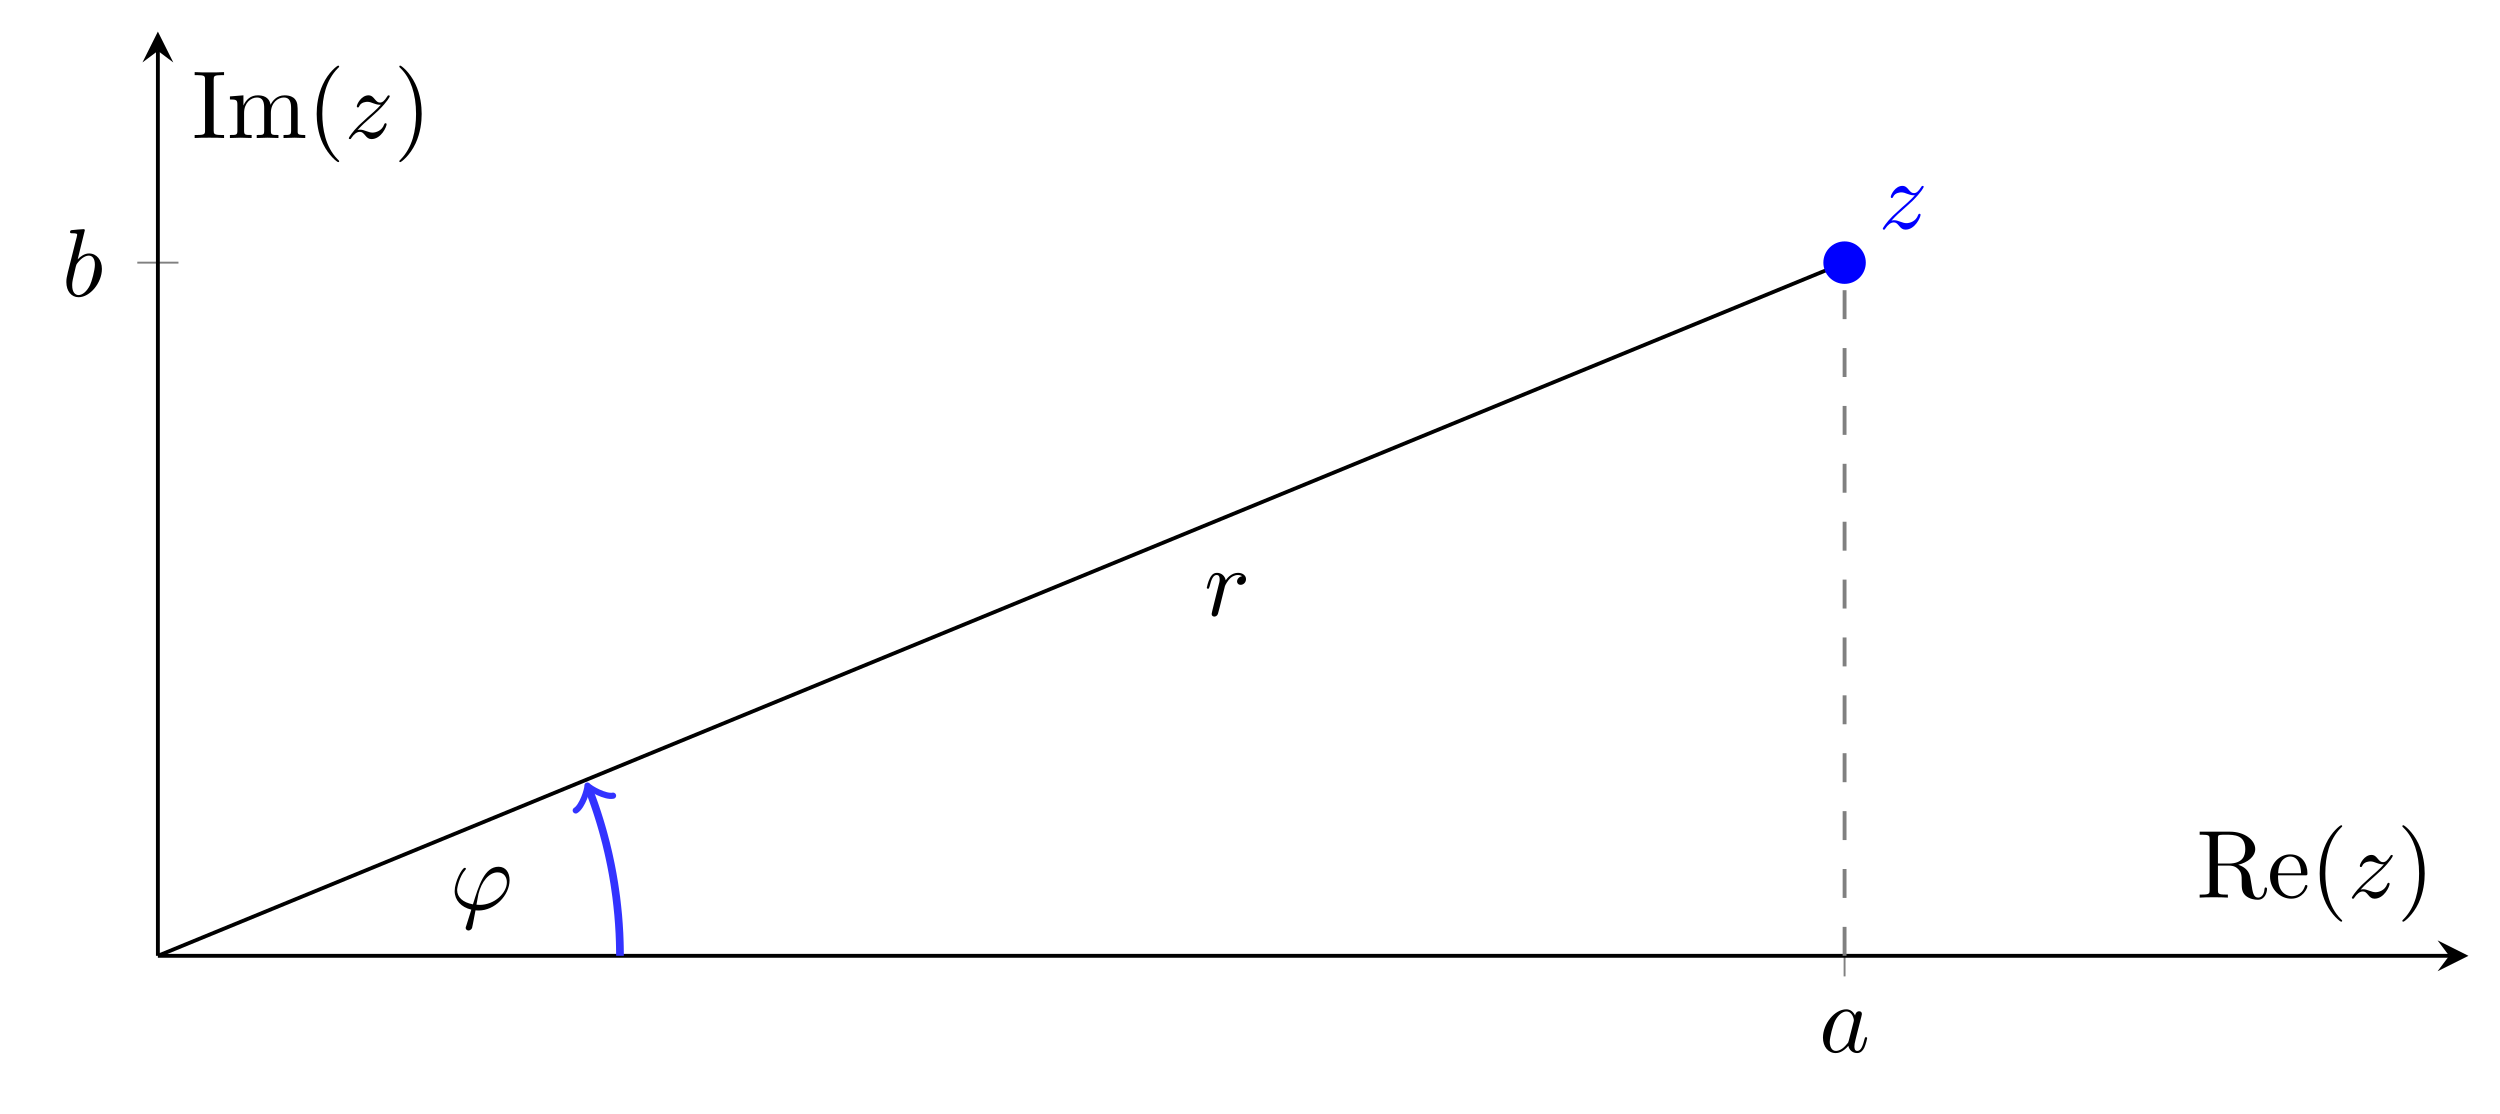
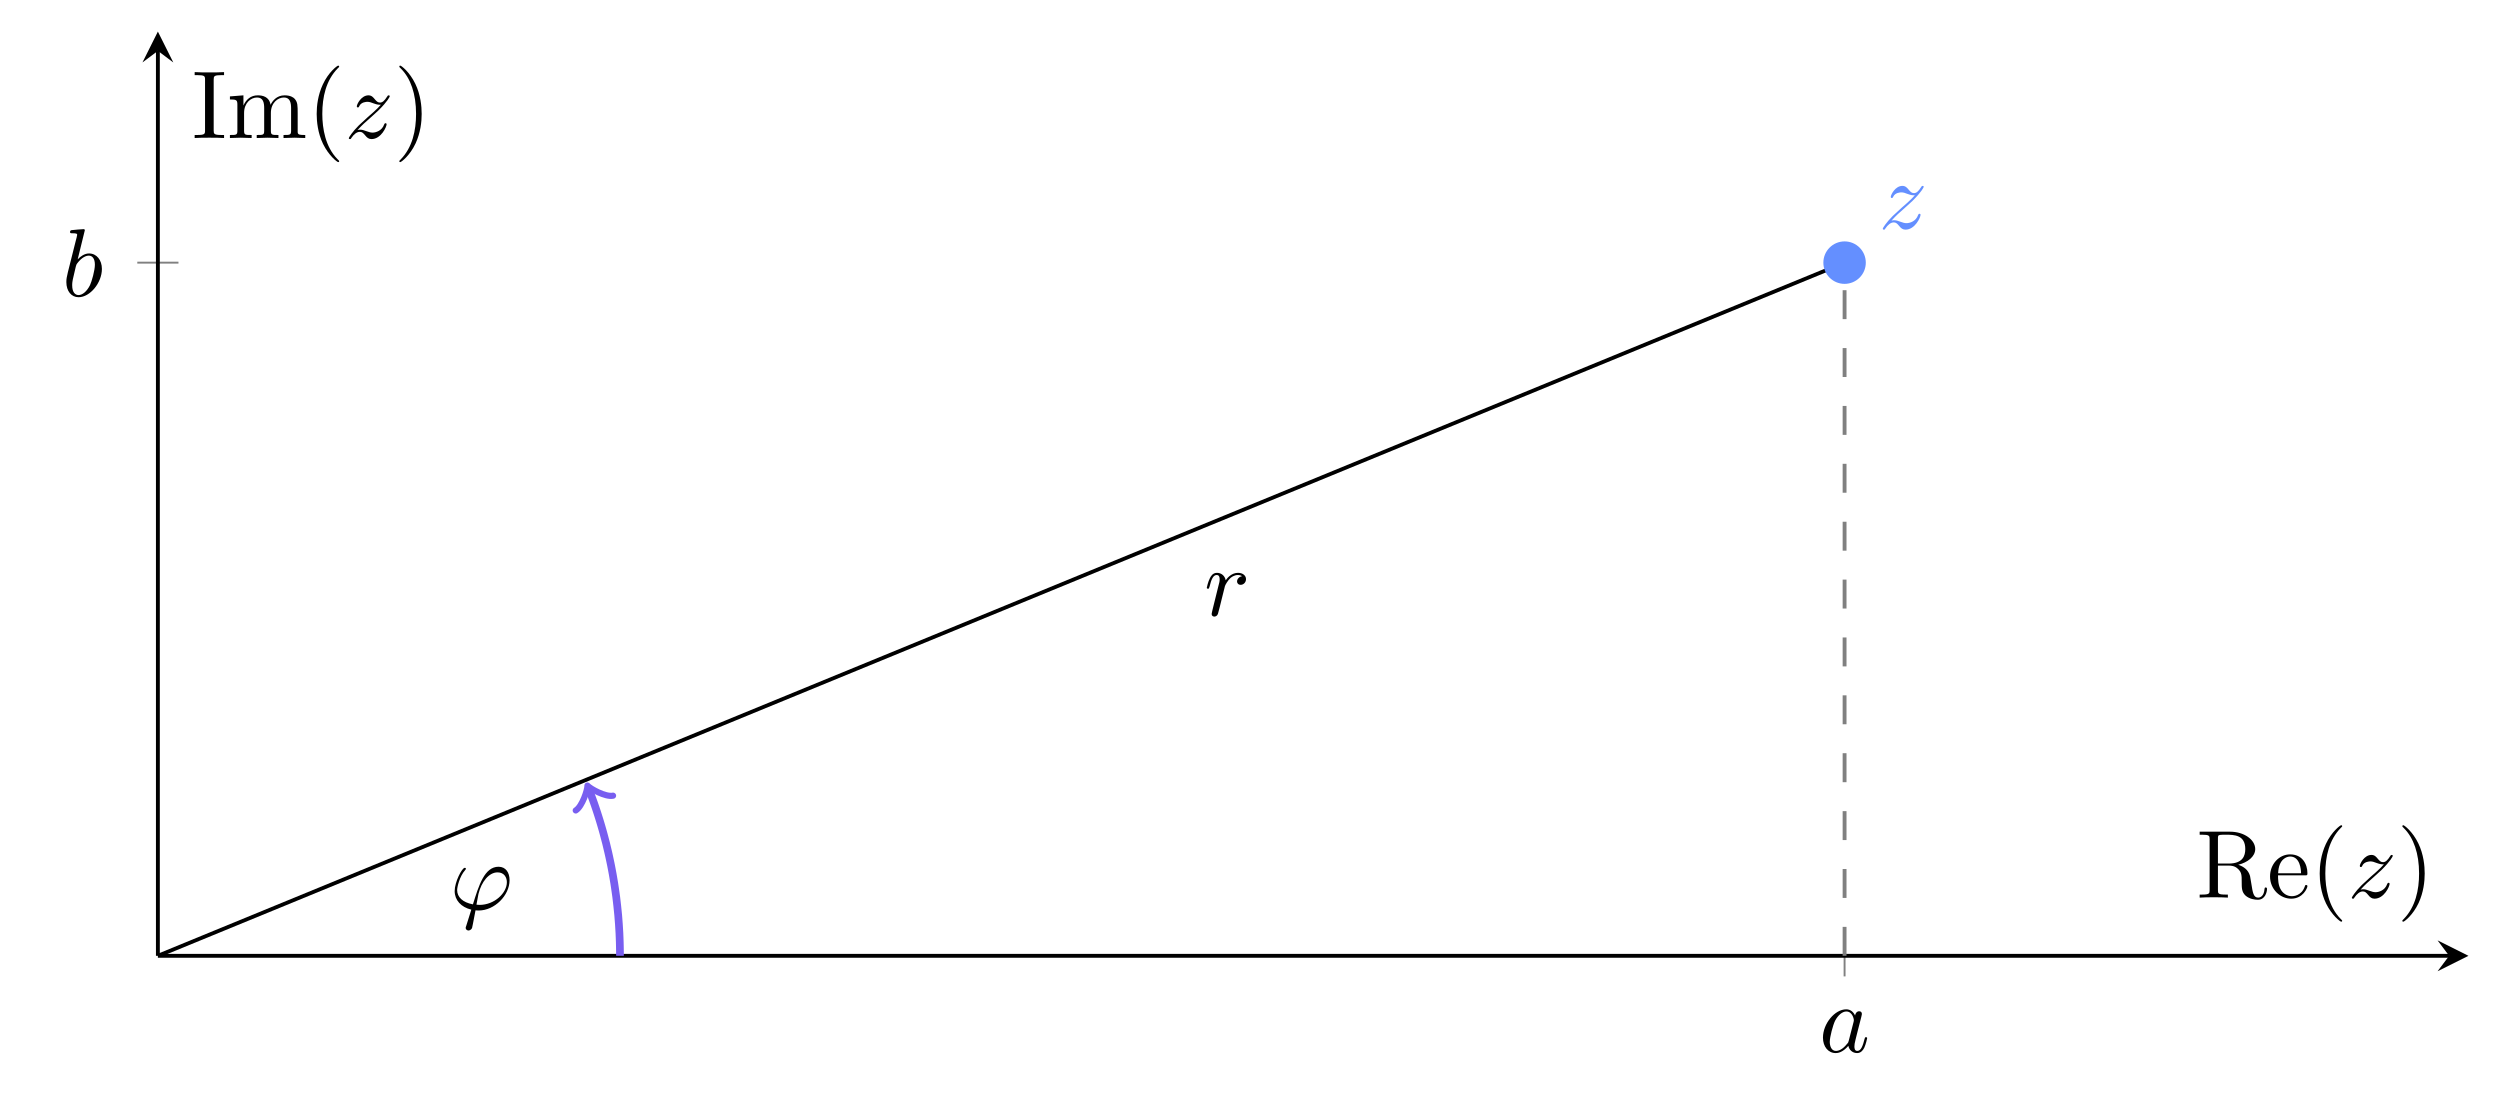
- <svg xmlns="http://www.w3.org/2000/svg" xmlns:xlink="http://www.w3.org/1999/xlink" width="361.479" height="161.049" viewBox="0 0 361.479 161.049">
+ <svg xmlns="http://www.w3.org/2000/svg" xmlns:xlink="http://www.w3.org/1999/xlink" width="361.479pt" height="161.049pt" viewBox="0 0 361.479 161.049">
  <defs>
    <g>
      <g id="glyph-0-0">
        <path d="M 5.203 -5.281 C 4.953 -5.797 4.547 -6.172 3.922 -6.172 C 2.281 -6.172 0.562 -4.109 0.562 -2.078 C 0.562 -0.766 1.328 0.156 2.406 0.156 C 2.688 0.156 3.391 0.094 4.234 -0.891 C 4.344 -0.312 4.828 0.156 5.5 0.156 C 5.984 0.156 6.312 -0.172 6.531 -0.609 C 6.766 -1.109 6.953 -1.969 6.953 -2 C 6.953 -2.141 6.828 -2.141 6.781 -2.141 C 6.641 -2.141 6.625 -2.078 6.578 -1.891 C 6.344 -0.984 6.094 -0.156 5.531 -0.156 C 5.156 -0.156 5.109 -0.516 5.109 -0.797 C 5.109 -1.109 5.141 -1.219 5.281 -1.828 C 5.438 -2.406 5.469 -2.547 5.594 -3.078 L 6.094 -5.031 C 6.188 -5.422 6.188 -5.453 6.188 -5.516 C 6.188 -5.75 6.031 -5.891 5.797 -5.891 C 5.453 -5.891 5.25 -5.578 5.203 -5.281 Z M 4.297 -1.656 C 4.234 -1.406 4.234 -1.375 4.016 -1.141 C 3.406 -0.375 2.828 -0.156 2.438 -0.156 C 1.75 -0.156 1.547 -0.922 1.547 -1.469 C 1.547 -2.156 2 -3.875 2.312 -4.516 C 2.75 -5.344 3.375 -5.859 3.938 -5.859 C 4.844 -5.859 5.031 -4.719 5.031 -4.625 C 5.031 -4.547 5.016 -4.469 5 -4.391 Z M 4.297 -1.656 " />
      </g>
      <g id="glyph-0-1">
        <path d="M 3.328 -9.531 C 3.328 -9.547 3.328 -9.688 3.156 -9.688 C 2.828 -9.688 1.812 -9.578 1.453 -9.547 C 1.344 -9.531 1.188 -9.516 1.188 -9.266 C 1.188 -9.094 1.312 -9.094 1.516 -9.094 C 2.188 -9.094 2.219 -9 2.219 -8.859 C 2.219 -8.766 2.094 -8.281 2.016 -8 L 0.875 -3.453 C 0.719 -2.75 0.656 -2.531 0.656 -2.031 C 0.656 -0.719 1.391 0.156 2.422 0.156 C 4.078 0.156 5.797 -1.922 5.797 -3.938 C 5.797 -5.203 5.047 -6.172 3.938 -6.172 C 3.297 -6.172 2.719 -5.766 2.297 -5.328 Z M 2.016 -4.25 C 2.109 -4.562 2.109 -4.594 2.234 -4.75 C 2.922 -5.656 3.547 -5.859 3.906 -5.859 C 4.406 -5.859 4.781 -5.438 4.781 -4.547 C 4.781 -3.719 4.328 -2.125 4.078 -1.594 C 3.609 -0.656 2.969 -0.156 2.422 -0.156 C 1.953 -0.156 1.5 -0.531 1.5 -1.562 C 1.5 -1.828 1.5 -2.094 1.719 -2.969 Z M 2.016 -4.25 " />
      </g>
      <g id="glyph-0-2">
        <path d="M 1.234 -0.828 C 1.188 -0.609 1.109 -0.297 1.109 -0.219 C 1.109 0.031 1.297 0.156 1.5 0.156 C 1.672 0.156 1.922 0.047 2.016 -0.234 C 2.047 -0.297 2.531 -2.188 2.578 -2.438 C 2.688 -2.906 2.938 -3.875 3.031 -4.25 C 3.078 -4.438 3.469 -5.094 3.812 -5.406 C 3.922 -5.5 4.328 -5.859 4.922 -5.859 C 5.281 -5.859 5.5 -5.688 5.516 -5.688 C 5.094 -5.625 4.781 -5.281 4.781 -4.922 C 4.781 -4.703 4.938 -4.438 5.312 -4.438 C 5.688 -4.438 6.078 -4.766 6.078 -5.266 C 6.078 -5.75 5.641 -6.172 4.922 -6.172 C 4.016 -6.172 3.406 -5.484 3.141 -5.094 C 3.031 -5.719 2.531 -6.172 1.875 -6.172 C 1.234 -6.172 0.969 -5.625 0.844 -5.375 C 0.594 -4.891 0.406 -4.062 0.406 -4.016 C 0.406 -3.875 0.547 -3.875 0.578 -3.875 C 0.719 -3.875 0.719 -3.891 0.812 -4.203 C 1.047 -5.188 1.328 -5.859 1.828 -5.859 C 2.062 -5.859 2.266 -5.75 2.266 -5.219 C 2.266 -4.922 2.219 -4.766 2.031 -4.047 Z M 1.234 -0.828 " />
      </g>
      <g id="glyph-0-3">
        <path d="M 2.375 2.375 C 2.312 2.547 2.297 2.578 2.297 2.656 C 2.297 2.953 2.562 3.047 2.703 3.047 C 2.781 3.047 3.078 3 3.219 2.672 C 3.266 2.562 3.328 2.109 3.719 0.125 C 3.844 0.141 3.938 0.156 4.172 0.156 C 6.484 0.156 8.641 -2.031 8.641 -4.234 C 8.641 -5.328 8.094 -6.172 7.047 -6.172 C 5.016 -6.172 4.188 -3.453 3.344 -0.734 C 1.844 -1.016 1.062 -1.797 1.062 -2.797 C 1.062 -3.188 1.375 -4.734 2.219 -5.688 C 2.328 -5.812 2.328 -5.844 2.328 -5.875 C 2.328 -5.938 2.297 -6.016 2.156 -6.016 C 1.766 -6.016 0.703 -3.984 0.703 -2.656 C 0.703 -1.344 1.625 -0.328 3.109 0.031 Z M 4.297 -0.656 C 4.188 -0.656 4.156 -0.656 4.047 -0.672 C 3.875 -0.672 3.859 -0.688 3.859 -0.719 C 3.859 -0.75 4.109 -2.016 4.141 -2.234 C 4.578 -4.016 5.672 -5.359 6.906 -5.359 C 7.875 -5.359 8.25 -4.609 8.25 -3.938 C 8.25 -2.359 6.453 -0.656 4.297 -0.656 Z M 4.297 -0.656 " />
      </g>
      <g id="glyph-0-4">
        <path d="M 1.859 -1.156 C 2.609 -1.969 3.016 -2.312 3.516 -2.75 C 3.516 -2.766 4.375 -3.5 4.891 -4 C 6.203 -5.297 6.516 -5.969 6.516 -6.031 C 6.516 -6.172 6.391 -6.172 6.359 -6.172 C 6.266 -6.172 6.219 -6.141 6.156 -6.016 C 5.734 -5.344 5.438 -5.125 5.109 -5.125 C 4.766 -5.125 4.609 -5.328 4.391 -5.562 C 4.125 -5.891 3.891 -6.172 3.438 -6.172 C 2.391 -6.172 1.75 -4.875 1.75 -4.578 C 1.75 -4.5 1.781 -4.422 1.906 -4.422 C 2.031 -4.422 2.062 -4.5 2.094 -4.578 C 2.359 -5.219 3.172 -5.234 3.281 -5.234 C 3.578 -5.234 3.844 -5.141 4.156 -5.016 C 4.719 -4.812 4.875 -4.812 5.234 -4.812 C 4.734 -4.219 3.562 -3.203 3.297 -2.984 L 2.031 -1.812 C 1.094 -0.875 0.594 -0.078 0.594 0.016 C 0.594 0.156 0.734 0.156 0.766 0.156 C 0.875 0.156 0.906 0.125 0.984 -0.031 C 1.312 -0.516 1.734 -0.891 2.172 -0.891 C 2.5 -0.891 2.641 -0.766 2.984 -0.359 C 3.219 -0.062 3.469 0.156 3.875 0.156 C 5.266 0.156 6.062 -1.625 6.062 -2 C 6.062 -2.062 6.016 -2.141 5.906 -2.141 C 5.781 -2.141 5.75 -2.047 5.703 -1.953 C 5.391 -1.047 4.5 -0.781 4.031 -0.781 C 3.75 -0.781 3.5 -0.859 3.203 -0.969 C 2.734 -1.141 2.531 -1.203 2.234 -1.203 C 2.203 -1.203 1.984 -1.203 1.859 -1.156 Z M 1.859 -1.156 " />
      </g>
      <g id="glyph-1-0">
        <path d="M 3.125 -4.922 L 3.125 -8.547 C 3.125 -8.859 3.125 -9.031 3.438 -9.062 C 3.578 -9.094 3.984 -9.094 4.25 -9.094 C 5.516 -9.094 7.078 -9.047 7.078 -7.016 C 7.078 -6.062 6.734 -4.922 4.672 -4.922 Z M 6.062 -4.75 C 7.422 -5.078 8.516 -5.938 8.516 -7.016 C 8.516 -8.359 6.922 -9.531 4.875 -9.531 L 0.484 -9.531 L 0.484 -9.094 L 0.828 -9.094 C 1.891 -9.094 1.922 -8.938 1.922 -8.438 L 1.922 -1.094 C 1.922 -0.594 1.891 -0.438 0.828 -0.438 L 0.484 -0.438 L 0.484 0 C 0.984 -0.047 1.984 -0.047 2.531 -0.047 C 3.062 -0.047 4.062 -0.047 4.562 0 L 4.562 -0.438 L 4.234 -0.438 C 3.156 -0.438 3.125 -0.594 3.125 -1.094 L 3.125 -4.625 L 4.734 -4.625 C 4.953 -4.625 5.547 -4.625 6.031 -4.141 C 6.562 -3.641 6.562 -3.203 6.562 -2.281 C 6.562 -1.375 6.562 -0.812 7.125 -0.281 C 7.703 0.219 8.469 0.312 8.891 0.312 C 9.969 0.312 10.219 -0.844 10.219 -1.234 C 10.219 -1.312 10.219 -1.469 10.031 -1.469 C 9.875 -1.469 9.875 -1.344 9.859 -1.234 C 9.781 -0.25 9.297 0 8.938 0 C 8.266 0 8.156 -0.719 7.953 -2.016 L 7.766 -3.125 C 7.516 -4.016 6.844 -4.484 6.062 -4.75 Z M 6.062 -4.75 " />
      </g>
      <g id="glyph-1-1">
        <path d="M 1.562 -3.516 C 1.641 -5.594 2.812 -5.938 3.297 -5.938 C 4.734 -5.938 4.875 -4.062 4.875 -3.516 Z M 1.547 -3.219 L 5.438 -3.219 C 5.75 -3.219 5.797 -3.219 5.797 -3.516 C 5.797 -4.891 5.031 -6.25 3.297 -6.25 C 1.672 -6.25 0.391 -4.812 0.391 -3.062 C 0.391 -1.203 1.859 0.156 3.453 0.156 C 5.156 0.156 5.797 -1.391 5.797 -1.656 C 5.797 -1.797 5.672 -1.828 5.609 -1.828 C 5.484 -1.828 5.453 -1.75 5.422 -1.625 C 4.938 -0.203 3.688 -0.203 3.547 -0.203 C 2.844 -0.203 2.281 -0.609 1.969 -1.125 C 1.547 -1.797 1.547 -2.719 1.547 -3.219 Z M 1.547 -3.219 " />
      </g>
      <g id="glyph-1-2">
        <path d="M 4.625 3.344 C 4.625 3.312 4.625 3.281 4.375 3.047 C 2.641 1.281 2.188 -1.359 2.188 -3.484 C 2.188 -5.922 2.719 -8.344 4.438 -10.094 C 4.625 -10.25 4.625 -10.281 4.625 -10.328 C 4.625 -10.422 4.562 -10.469 4.484 -10.469 C 4.344 -10.469 3.078 -9.516 2.266 -7.75 C 1.547 -6.203 1.375 -4.656 1.375 -3.484 C 1.375 -2.406 1.531 -0.719 2.297 0.859 C 3.141 2.578 4.344 3.484 4.484 3.484 C 4.562 3.484 4.625 3.453 4.625 3.344 Z M 4.625 3.344 " />
      </g>
      <g id="glyph-1-3">
        <path d="M 4.031 -3.484 C 4.031 -4.578 3.875 -6.266 3.109 -7.844 C 2.281 -9.562 1.078 -10.469 0.938 -10.469 C 0.844 -10.469 0.797 -10.406 0.797 -10.328 C 0.797 -10.281 0.797 -10.25 1.062 -10 C 2.422 -8.625 3.219 -6.406 3.219 -3.484 C 3.219 -1.109 2.703 1.359 0.984 3.109 C 0.797 3.281 0.797 3.312 0.797 3.344 C 0.797 3.438 0.844 3.484 0.938 3.484 C 1.078 3.484 2.328 2.547 3.156 0.766 C 3.859 -0.766 4.031 -2.312 4.031 -3.484 Z M 4.031 -3.484 " />
      </g>
      <g id="glyph-1-4">
        <path d="M 3.141 -8.438 C 3.141 -8.938 3.188 -9.094 4.281 -9.094 L 4.641 -9.094 L 4.641 -9.531 C 4.156 -9.484 3.062 -9.484 2.531 -9.484 C 1.984 -9.484 0.875 -9.484 0.391 -9.531 L 0.391 -9.094 L 0.75 -9.094 C 1.859 -9.094 1.891 -8.938 1.891 -8.438 L 1.891 -1.094 C 1.891 -0.594 1.859 -0.438 0.75 -0.438 L 0.391 -0.438 L 0.391 0 C 0.875 -0.047 1.984 -0.047 2.516 -0.047 C 3.062 -0.047 4.156 -0.047 4.641 0 L 4.641 -0.438 L 4.281 -0.438 C 3.188 -0.438 3.141 -0.594 3.141 -1.094 Z M 3.141 -8.438 " />
      </g>
      <g id="glyph-1-5">
        <path d="M 1.531 -4.797 L 1.531 -1.062 C 1.531 -0.438 1.375 -0.438 0.453 -0.438 L 0.453 0 C 0.938 -0.016 1.641 -0.047 2.016 -0.047 C 2.391 -0.047 3.109 -0.016 3.594 0 L 3.594 -0.438 C 2.656 -0.438 2.5 -0.438 2.5 -1.062 L 2.5 -3.625 C 2.5 -5.078 3.484 -5.859 4.375 -5.859 C 5.266 -5.859 5.406 -5.109 5.406 -4.312 L 5.406 -1.062 C 5.406 -0.438 5.266 -0.438 4.328 -0.438 L 4.328 0 C 4.812 -0.016 5.531 -0.047 5.906 -0.047 C 6.266 -0.047 6.984 -0.016 7.469 0 L 7.469 -0.438 C 6.531 -0.438 6.375 -0.438 6.375 -1.062 L 6.375 -3.625 C 6.375 -5.078 7.375 -5.859 8.266 -5.859 C 9.141 -5.859 9.297 -5.109 9.297 -4.312 L 9.297 -1.062 C 9.297 -0.438 9.141 -0.438 8.203 -0.438 L 8.203 0 C 8.688 -0.016 9.406 -0.047 9.781 -0.047 C 10.141 -0.047 10.875 -0.016 11.344 0 L 11.344 -0.438 C 10.625 -0.438 10.266 -0.438 10.25 -0.844 L 10.25 -3.516 C 10.25 -4.719 10.25 -5.156 9.828 -5.656 C 9.625 -5.891 9.172 -6.172 8.359 -6.172 C 7.188 -6.172 6.578 -5.328 6.328 -4.797 C 6.141 -6.016 5.109 -6.172 4.484 -6.172 C 3.453 -6.172 2.797 -5.562 2.406 -4.703 L 2.406 -6.172 L 0.453 -6.016 L 0.453 -5.578 C 1.422 -5.578 1.531 -5.484 1.531 -4.797 Z M 1.531 -4.797 " />
      </g>
    </g>
    <clipPath id="clip-0">
      <path clip-rule="nonzero" d="M 22.828 30 L 275 30 L 275 138.203 L 22.828 138.203 Z M 22.828 30 " />
    </clipPath>
    <clipPath id="clip-1">
      <path clip-rule="nonzero" d="M 266 37 L 267 37 L 267 138.203 L 266 138.203 Z M 266 37 " />
    </clipPath>
    <clipPath id="clip-2">
      <path clip-rule="nonzero" d="M 69 98 L 106 98 L 106 138.203 L 69 138.203 Z M 69 98 " />
    </clipPath>
  </defs>
  <path fill-rule="nonzero" fill="rgb(100%, 100%, 100%)" fill-opacity="1" d="M 0 161.051 L 0 0 L 361.484 0 L 361.484 161.051 Z M 0 161.051 " />
  <path fill="none" stroke-width="0.199" stroke-linecap="butt" stroke-linejoin="miter" stroke="rgb(50%, 50%, 50%)" stroke-opacity="1" stroke-miterlimit="10" d="M 174.202 -2.127 L 174.202 2.125 " transform="matrix(1.4, 0, 0, -1.4, 22.8278, 138.2016)" />
  <path fill="none" stroke-width="0.199" stroke-linecap="butt" stroke-linejoin="miter" stroke="rgb(50%, 50%, 50%)" stroke-opacity="1" stroke-miterlimit="10" d="M -2.126 71.589 L 2.126 71.589 " transform="matrix(1.4, 0, 0, -1.4, 22.8278, 138.2016)" />
  <path fill="none" stroke-width="0.399" stroke-linecap="butt" stroke-linejoin="miter" stroke="rgb(0%, 0%, 0%)" stroke-opacity="1" stroke-miterlimit="10" d="M 0 -0.001 L 236.641 -0.001 " transform="matrix(1.4, 0, 0, -1.4, 22.8278, 138.2016)" />
  <path fill-rule="nonzero" fill="rgb(0%, 0%, 0%)" fill-opacity="1" d="M 356.918 138.203 L 352.453 135.969 L 354.125 138.203 L 352.453 140.434 " />
  <path fill="none" stroke-width="0.399" stroke-linecap="butt" stroke-linejoin="miter" stroke="rgb(0%, 0%, 0%)" stroke-opacity="1" stroke-miterlimit="10" d="M 0 -0.001 L 0 93.462 " transform="matrix(1.4, 0, 0, -1.4, 22.8278, 138.2016)" />
  <path fill-rule="nonzero" fill="rgb(0%, 0%, 0%)" fill-opacity="1" d="M 22.828 4.566 L 20.598 9.031 L 22.828 7.355 L 25.059 9.031 " />
  <g fill="rgb(0%, 0%, 0%)" fill-opacity="1">
    <use xlink:href="#glyph-0-0" x="263.023" y="152.111" />
  </g>
  <g fill="rgb(0%, 0%, 0%)" fill-opacity="1">
    <use xlink:href="#glyph-0-1" x="8.938" y="42.82" />
  </g>
  <g clip-path="url(#clip-0)">
    <path fill="none" stroke-width="0.399" stroke-linecap="butt" stroke-linejoin="miter" stroke="rgb(0%, 0%, 0%)" stroke-opacity="1" stroke-miterlimit="10" d="M 0 -0.001 L 174.202 71.589 " transform="matrix(1.4, 0, 0, -1.4, 22.8278, 138.2016)" />
  </g>
  <g fill="rgb(0%, 0%, 0%)" fill-opacity="1">
    <use xlink:href="#glyph-0-2" x="174.085" y="88.999" />
  </g>
  <g clip-path="url(#clip-1)">
    <path fill="none" stroke-width="0.399" stroke-linecap="butt" stroke-linejoin="miter" stroke="rgb(50%, 50%, 50%)" stroke-opacity="1" stroke-dasharray="2.989 2.989" stroke-miterlimit="10" d="M 174.202 -0.001 L 174.202 71.589 " transform="matrix(1.4, 0, 0, -1.4, 22.8278, 138.2016)" />
  </g>
  <g clip-path="url(#clip-2)">
-     <path fill="none" stroke-width="0.797" stroke-linecap="butt" stroke-linejoin="miter" stroke="rgb(20%, 20%, 100%)" stroke-opacity="1" stroke-miterlimit="10" d="M 47.726 -0.001 L 47.723 0.47 L 47.715 0.939 L 47.704 1.411 L 47.687 1.877 L 47.668 2.348 L 47.612 3.286 L 47.539 4.223 L 47.492 4.689 L 47.444 5.158 L 47.391 5.624 L 47.336 6.09 L 47.271 6.556 L 47.204 7.022 L 47.135 7.488 L 47.057 7.948 L 46.978 8.414 L 46.892 8.874 L 46.803 9.338 L 46.708 9.795 L 46.61 10.256 L 46.507 10.716 L 46.398 11.171 L 46.289 11.628 L 46.049 12.538 L 45.924 12.99 L 45.793 13.442 L 45.659 13.891 L 45.519 14.34 L 45.377 14.787 L 45.229 15.233 L 45.076 15.68 L 44.919 16.121 L 44.757 16.564 L 44.593 17.002 L 44.423 17.44 L 44.512 17.22 " transform="matrix(1.4, 0, 0, -1.4, 22.8278, 138.2016)" />
+     <path fill="none" stroke-width="0.797" stroke-linecap="butt" stroke-linejoin="miter" stroke="rgb(47.06%, 36.864%, 94.119%)" stroke-opacity="1" stroke-miterlimit="10" d="M 47.726 -0.001 L 47.723 0.47 L 47.715 0.939 L 47.704 1.411 L 47.687 1.877 L 47.668 2.348 L 47.612 3.286 L 47.539 4.223 L 47.492 4.689 L 47.444 5.158 L 47.391 5.624 L 47.336 6.09 L 47.271 6.556 L 47.204 7.022 L 47.135 7.488 L 47.057 7.948 L 46.978 8.414 L 46.892 8.874 L 46.803 9.338 L 46.708 9.795 L 46.61 10.256 L 46.507 10.716 L 46.398 11.171 L 46.289 11.628 L 46.049 12.538 L 45.924 12.99 L 45.793 13.442 L 45.659 13.891 L 45.519 14.34 L 45.377 14.787 L 45.229 15.233 L 45.076 15.68 L 44.919 16.121 L 44.757 16.564 L 44.593 17.002 L 44.423 17.44 L 44.512 17.22 " transform="matrix(1.4, 0, 0, -1.4, 22.8278, 138.2016)" />
  </g>
-   <path fill="none" stroke-width="0.638" stroke-linecap="round" stroke-linejoin="round" stroke="rgb(20%, 20%, 100%)" stroke-opacity="1" stroke-miterlimit="10" d="M -1.555 2.071 C -1.424 1.294 0 0.131 0.39 0.001 C -0.001 -0.13 -1.424 -1.296 -1.554 -2.072 " transform="matrix(-0.514472, -1.301972, -1.301972, 0.514472, 85.14303, 114.0933)" />
+   <path fill="none" stroke-width="0.638" stroke-linecap="round" stroke-linejoin="round" stroke="rgb(47.06%, 36.864%, 94.119%)" stroke-opacity="1" stroke-miterlimit="10" d="M -1.555 2.071 C -1.424 1.294 0 0.131 0.39 0.001 C -0.001 -0.13 -1.424 -1.296 -1.554 -2.072 " transform="matrix(-0.514472, -1.301972, -1.301972, 0.514472, 85.14303, 114.0933)" />
  <g fill="rgb(0%, 0%, 0%)" fill-opacity="1">
    <use xlink:href="#glyph-0-3" x="65.038" y="131.496" />
  </g>
-   <g fill="rgb(0%, 0%, 100%)" fill-opacity="1">
+   <g fill="rgb(39.217%, 56.078%, 100%)" fill-opacity="1">
    <use xlink:href="#glyph-0-4" x="271.637" y="33.049" />
  </g>
-   <path fill-rule="nonzero" fill="rgb(0%, 0%, 100%)" fill-opacity="1" stroke-width="0.399" stroke-linecap="butt" stroke-linejoin="miter" stroke="rgb(0%, 0%, 100%)" stroke-opacity="1" stroke-miterlimit="10" d="M 176.194 71.589 C 176.194 72.691 175.304 73.584 174.202 73.584 C 173.103 73.584 172.21 72.691 172.21 71.589 C 172.21 70.49 173.103 69.597 174.202 69.597 C 175.304 69.597 176.194 70.49 176.194 71.589 Z M 176.194 71.589 " transform="matrix(1.4, 0, 0, -1.4, 22.8278, 138.2016)" />
+   <path fill-rule="nonzero" fill="rgb(39.217%, 56.078%, 100%)" fill-opacity="1" stroke-width="0.399" stroke-linecap="butt" stroke-linejoin="miter" stroke="rgb(39.217%, 56.078%, 100%)" stroke-opacity="1" stroke-miterlimit="10" d="M 176.194 71.589 C 176.194 72.691 175.304 73.584 174.202 73.584 C 173.103 73.584 172.21 72.691 172.21 71.589 C 172.21 70.49 173.103 69.597 174.202 69.597 C 175.304 69.597 176.194 70.49 176.194 71.589 Z M 176.194 71.589 " transform="matrix(1.4, 0, 0, -1.4, 22.8278, 138.2016)" />
  <g fill="rgb(0%, 0%, 0%)" fill-opacity="1">
    <use xlink:href="#glyph-1-0" x="317.57" y="129.786" />
    <use xlink:href="#glyph-1-1" x="327.837" y="129.786" />
    <use xlink:href="#glyph-1-2" x="334.035" y="129.786" />
  </g>
  <g fill="rgb(0%, 0%, 0%)" fill-opacity="1">
-     <use xlink:href="#glyph-0-4" x="339.46" y="129.786" />
+     <use xlink:href="#glyph-0-4" x="339.459" y="129.786" />
  </g>
  <g fill="rgb(0%, 0%, 0%)" fill-opacity="1">
-     <use xlink:href="#glyph-1-3" x="346.561" y="129.786" />
+     <use xlink:href="#glyph-1-3" x="346.56" y="129.786" />
  </g>
  <g fill="rgb(0%, 0%, 0%)" fill-opacity="1">
    <use xlink:href="#glyph-1-4" x="27.756" y="19.956" />
    <use xlink:href="#glyph-1-5" x="32.792" y="19.956" />
    <use xlink:href="#glyph-1-2" x="44.415" y="19.956" />
  </g>
  <g fill="rgb(0%, 0%, 0%)" fill-opacity="1">
    <use xlink:href="#glyph-0-4" x="49.839" y="19.956" />
  </g>
  <g fill="rgb(0%, 0%, 0%)" fill-opacity="1">
-     <use xlink:href="#glyph-1-3" x="56.939" y="19.956" />
+     <use xlink:href="#glyph-1-3" x="56.94" y="19.956" />
  </g>
</svg>
